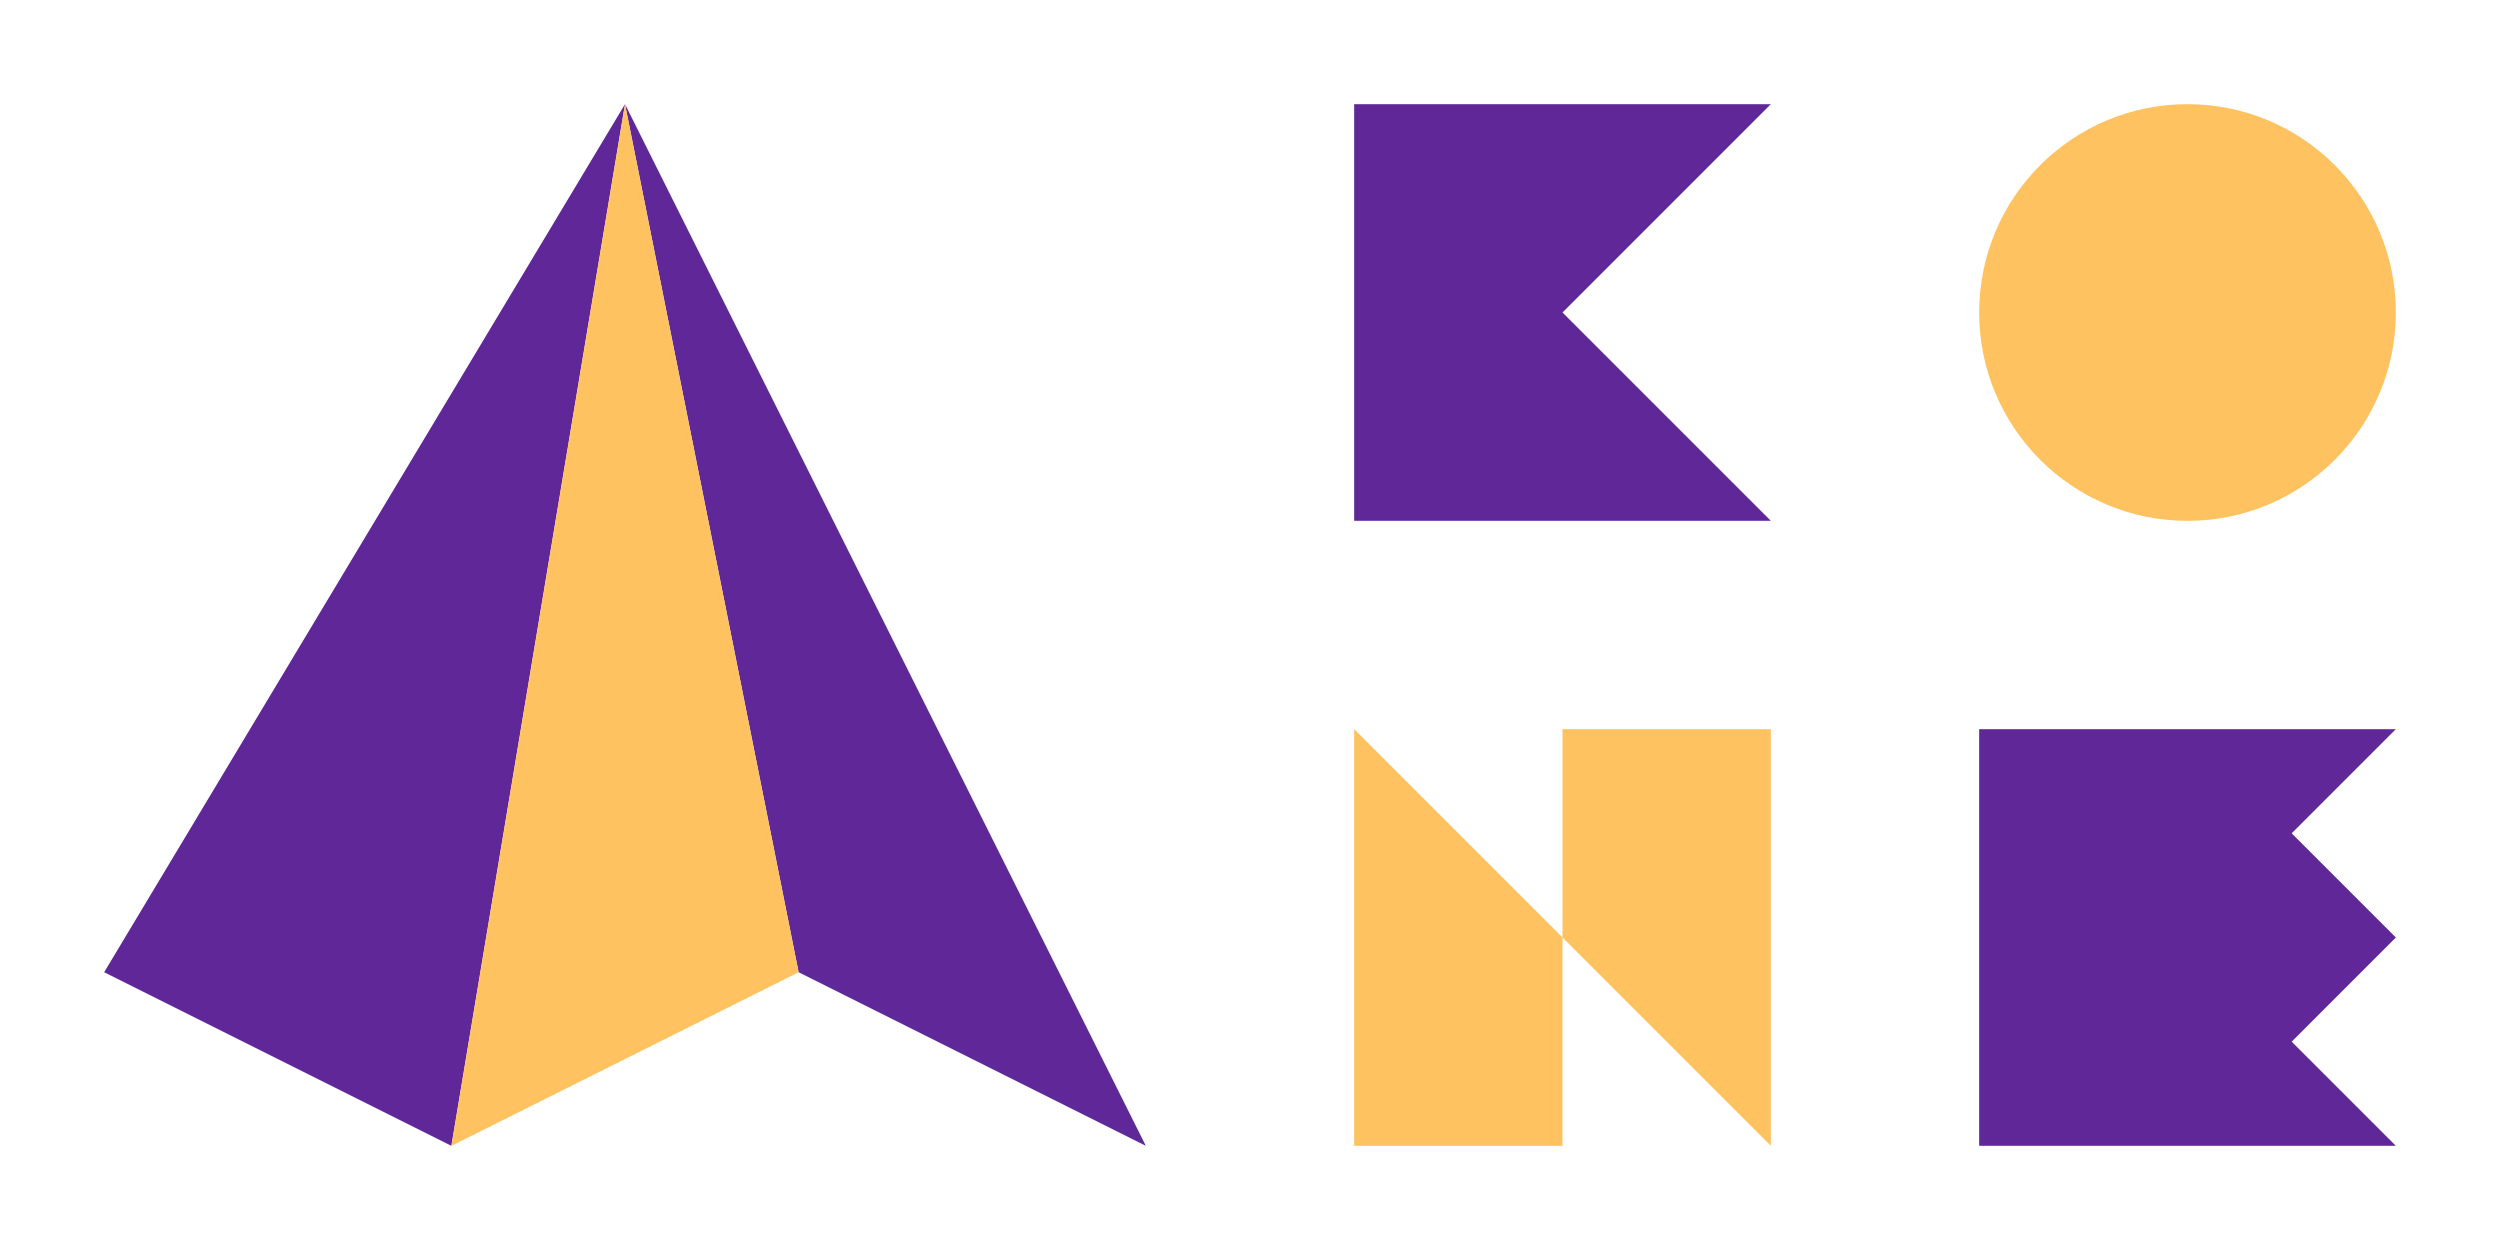
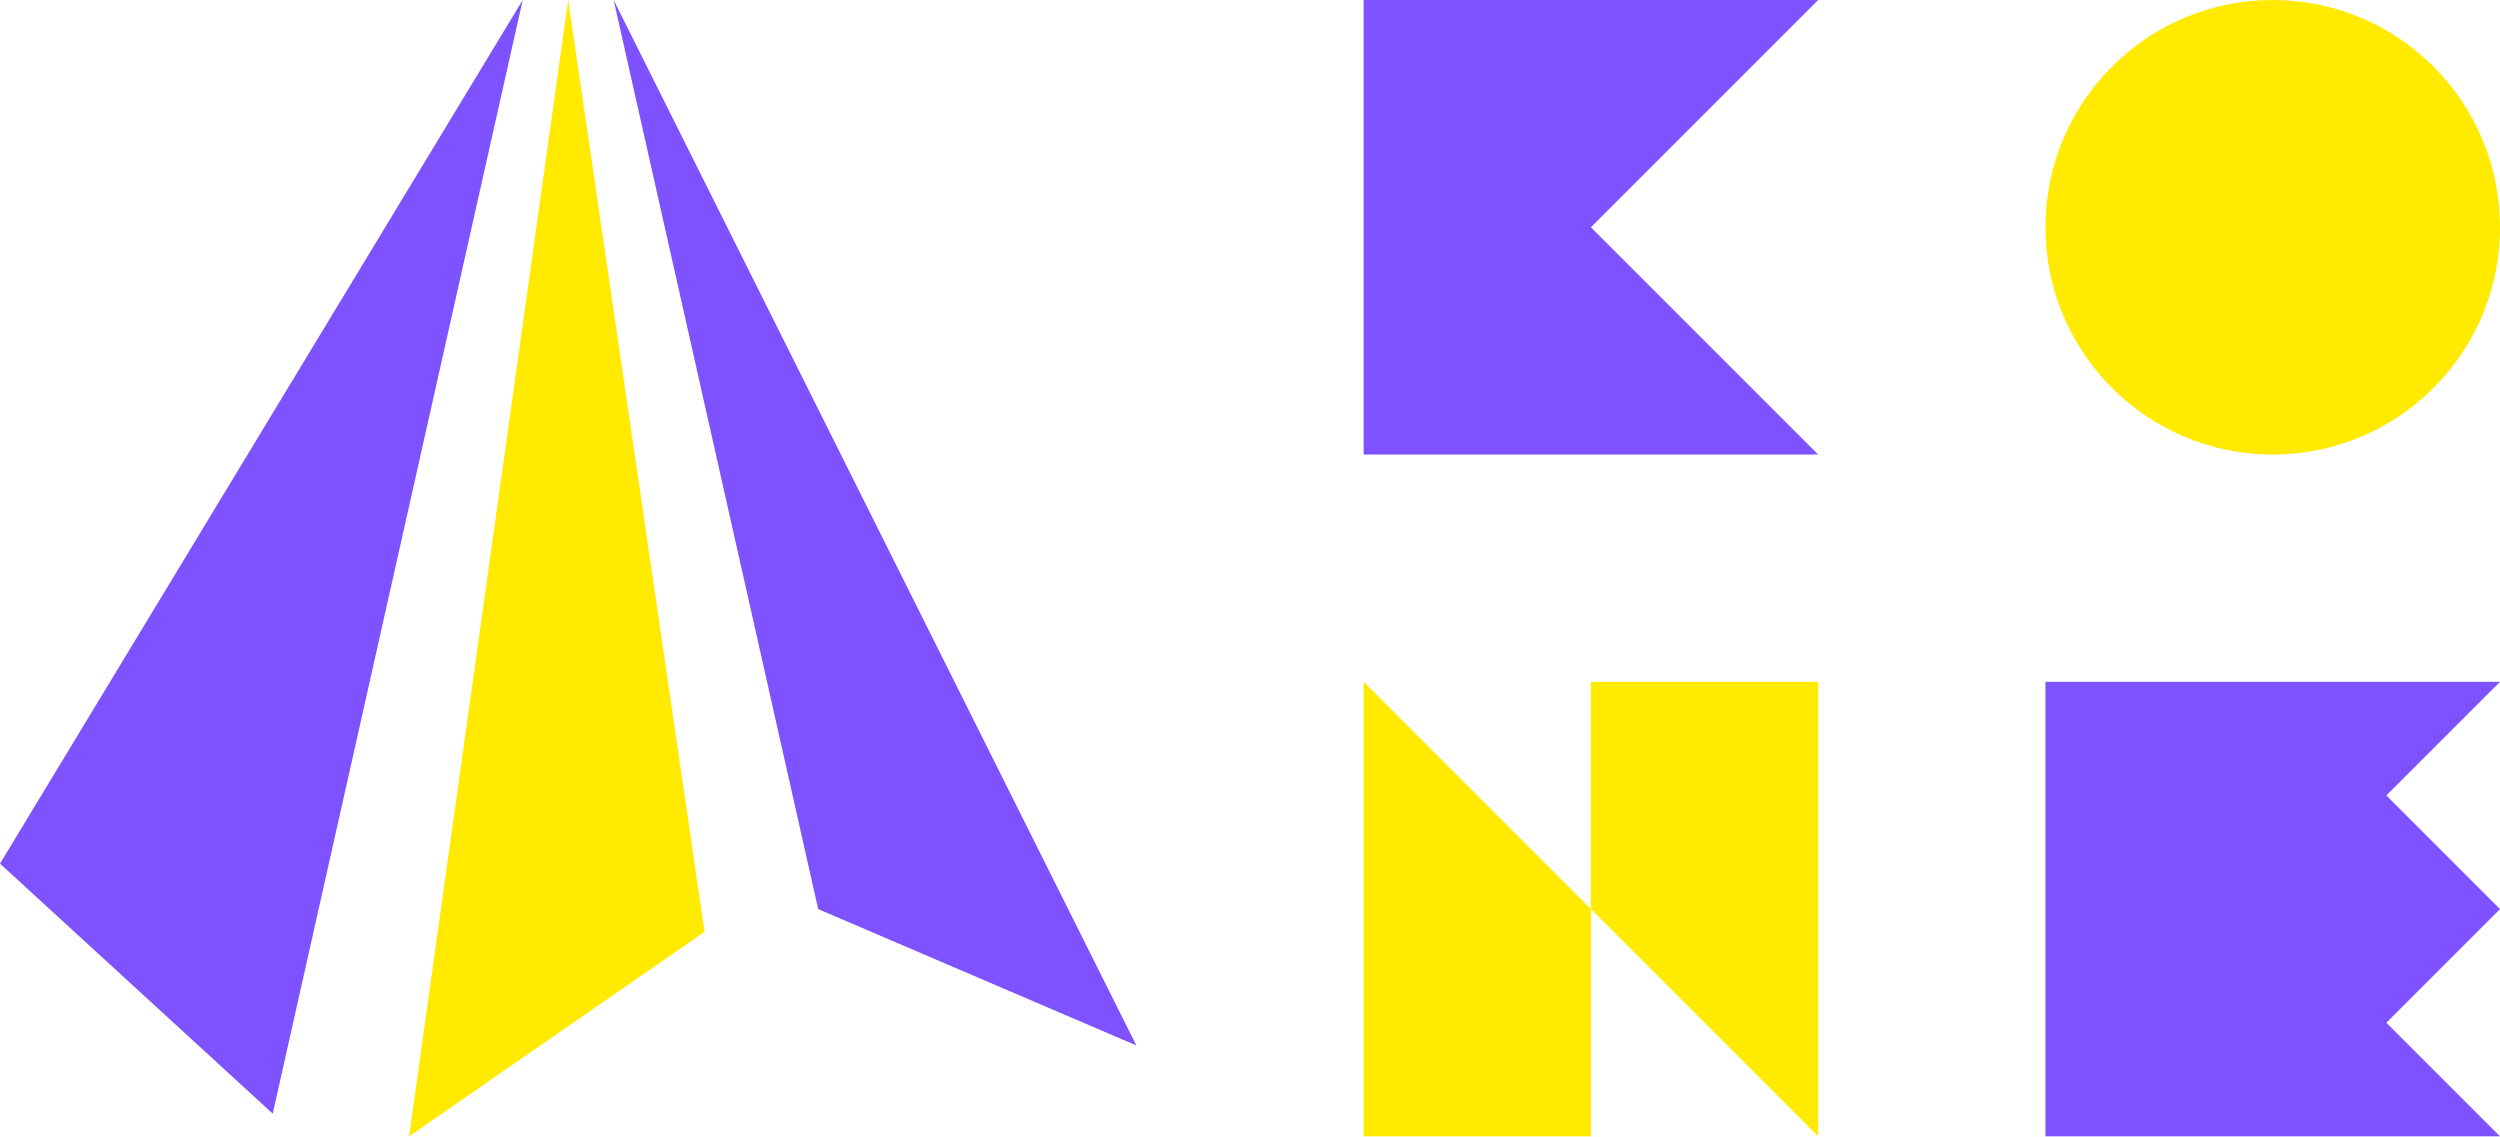
- <svg xmlns="http://www.w3.org/2000/svg" width="600mm" height="300mm" viewBox="0 0 600 300" version="1.1" id="svg5">
+ <svg xmlns="http://www.w3.org/2000/svg" width="550mm" height="250mm" viewBox="0 0 550 250" version="1.1" id="svg5">
  <defs id="defs2" />
-   <g id="layer1" transform="translate(25,25)">
-     <path style="fill:#5f2798;fill-opacity:1;stroke:none;stroke-width:0.265px;stroke-linecap:butt;stroke-linejoin:miter;stroke-opacity:1" d="M 400,100 H 300 V 0 h 100 l -50,50 z" id="path865" />
-     <path style="fill:#fec260;fill-opacity:1;stroke:none;stroke-width:0.265px;stroke-linecap:butt;stroke-linejoin:miter;stroke-opacity:1" d="M 300,250 V 150 l 100,100 V 150 h -50 v 100 z" id="path867" />
-     <path style="fill:#5f2798;fill-opacity:1;stroke:none;stroke-width:0.265px;stroke-linecap:butt;stroke-linejoin:miter;stroke-opacity:1" d="M 450,150 H 550 l -25,25 25,25 -25,25 25,25 H 450 Z" id="path869" />
-     <circle style="fill:#fec260;fill-opacity:1;stroke:none;stroke-width:3" id="path893" cx="500" cy="50" r="50" />
-     <g id="g855">
-       <path style="fill:#5f2798;fill-opacity:1;stroke:none;stroke-width:0.441px;stroke-linecap:butt;stroke-linejoin:miter;stroke-opacity:1" d="M 83.333,250 0,208.333 125,0 Z" id="path1739" />
-       <path style="fill:#5f2798;fill-opacity:1;stroke:none;stroke-width:0.441px;stroke-linecap:butt;stroke-linejoin:miter;stroke-opacity:1" d="M 166.667,208.333 125,0 250,250 Z" id="path1741" />
-       <path style="fill:#fec260;fill-opacity:1;stroke:none;stroke-width:0.441px;stroke-linecap:butt;stroke-linejoin:miter;stroke-opacity:1" d="M 83.333,250 125,0 166.667,208.333 Z" id="path1743" />
-     </g>
+   <g id="layer1">
+     <path style="display:inline;fill:#ffea00;fill-opacity:1;fill-rule:evenodd;stroke-width:0.5;stroke-linejoin:round;stroke-dasharray:6, 6;paint-order:markers stroke fill" d="M 125,0 90,250 155,205 Z" id="path1197" />
+     <path style="fill:#7f52ff;fill-opacity:1;fill-rule:evenodd;stroke-width:0.5;stroke-linejoin:round;stroke-dasharray:6, 6;paint-order:markers stroke fill" d="M 115,0 0,190 60,245 Z" id="path1364" />
+     <path style="fill:#7f52ff;fill-opacity:1;fill-rule:evenodd;stroke-width:0.5;stroke-linejoin:round;stroke-dasharray:6, 6;paint-order:markers stroke fill" d="m 135,0 45,200 70,30 z" id="path1366" />
+     <path style="fill:#7f52ff;fill-opacity:1;stroke:none;stroke-width:0.265px;stroke-linecap:butt;stroke-linejoin:miter;stroke-opacity:1" d="M 400,100 H 300 V 0 h 100 L 350,50 Z" id="path865" />
+     <path style="fill:#ffea00;fill-opacity:1;stroke:none;stroke-width:0.265px;stroke-linecap:butt;stroke-linejoin:miter;stroke-opacity:1" d="M 300,250 V 150 l 100,100 V 150 H 350 v 100 z" id="path867" />
+     <path style="fill:#7f52ff;fill-opacity:1;stroke:none;stroke-width:0.265px;stroke-linecap:butt;stroke-linejoin:miter;stroke-opacity:1" d="m 450,150 h 100 l -25,25 25,25 -25,25 25,25 H 450 Z" id="path869" />
+     <circle style="fill:#ffea00;fill-opacity:1;stroke:none;stroke-width:3" id="path893" cx="500" cy="50" r="50" />
  </g>
</svg>
